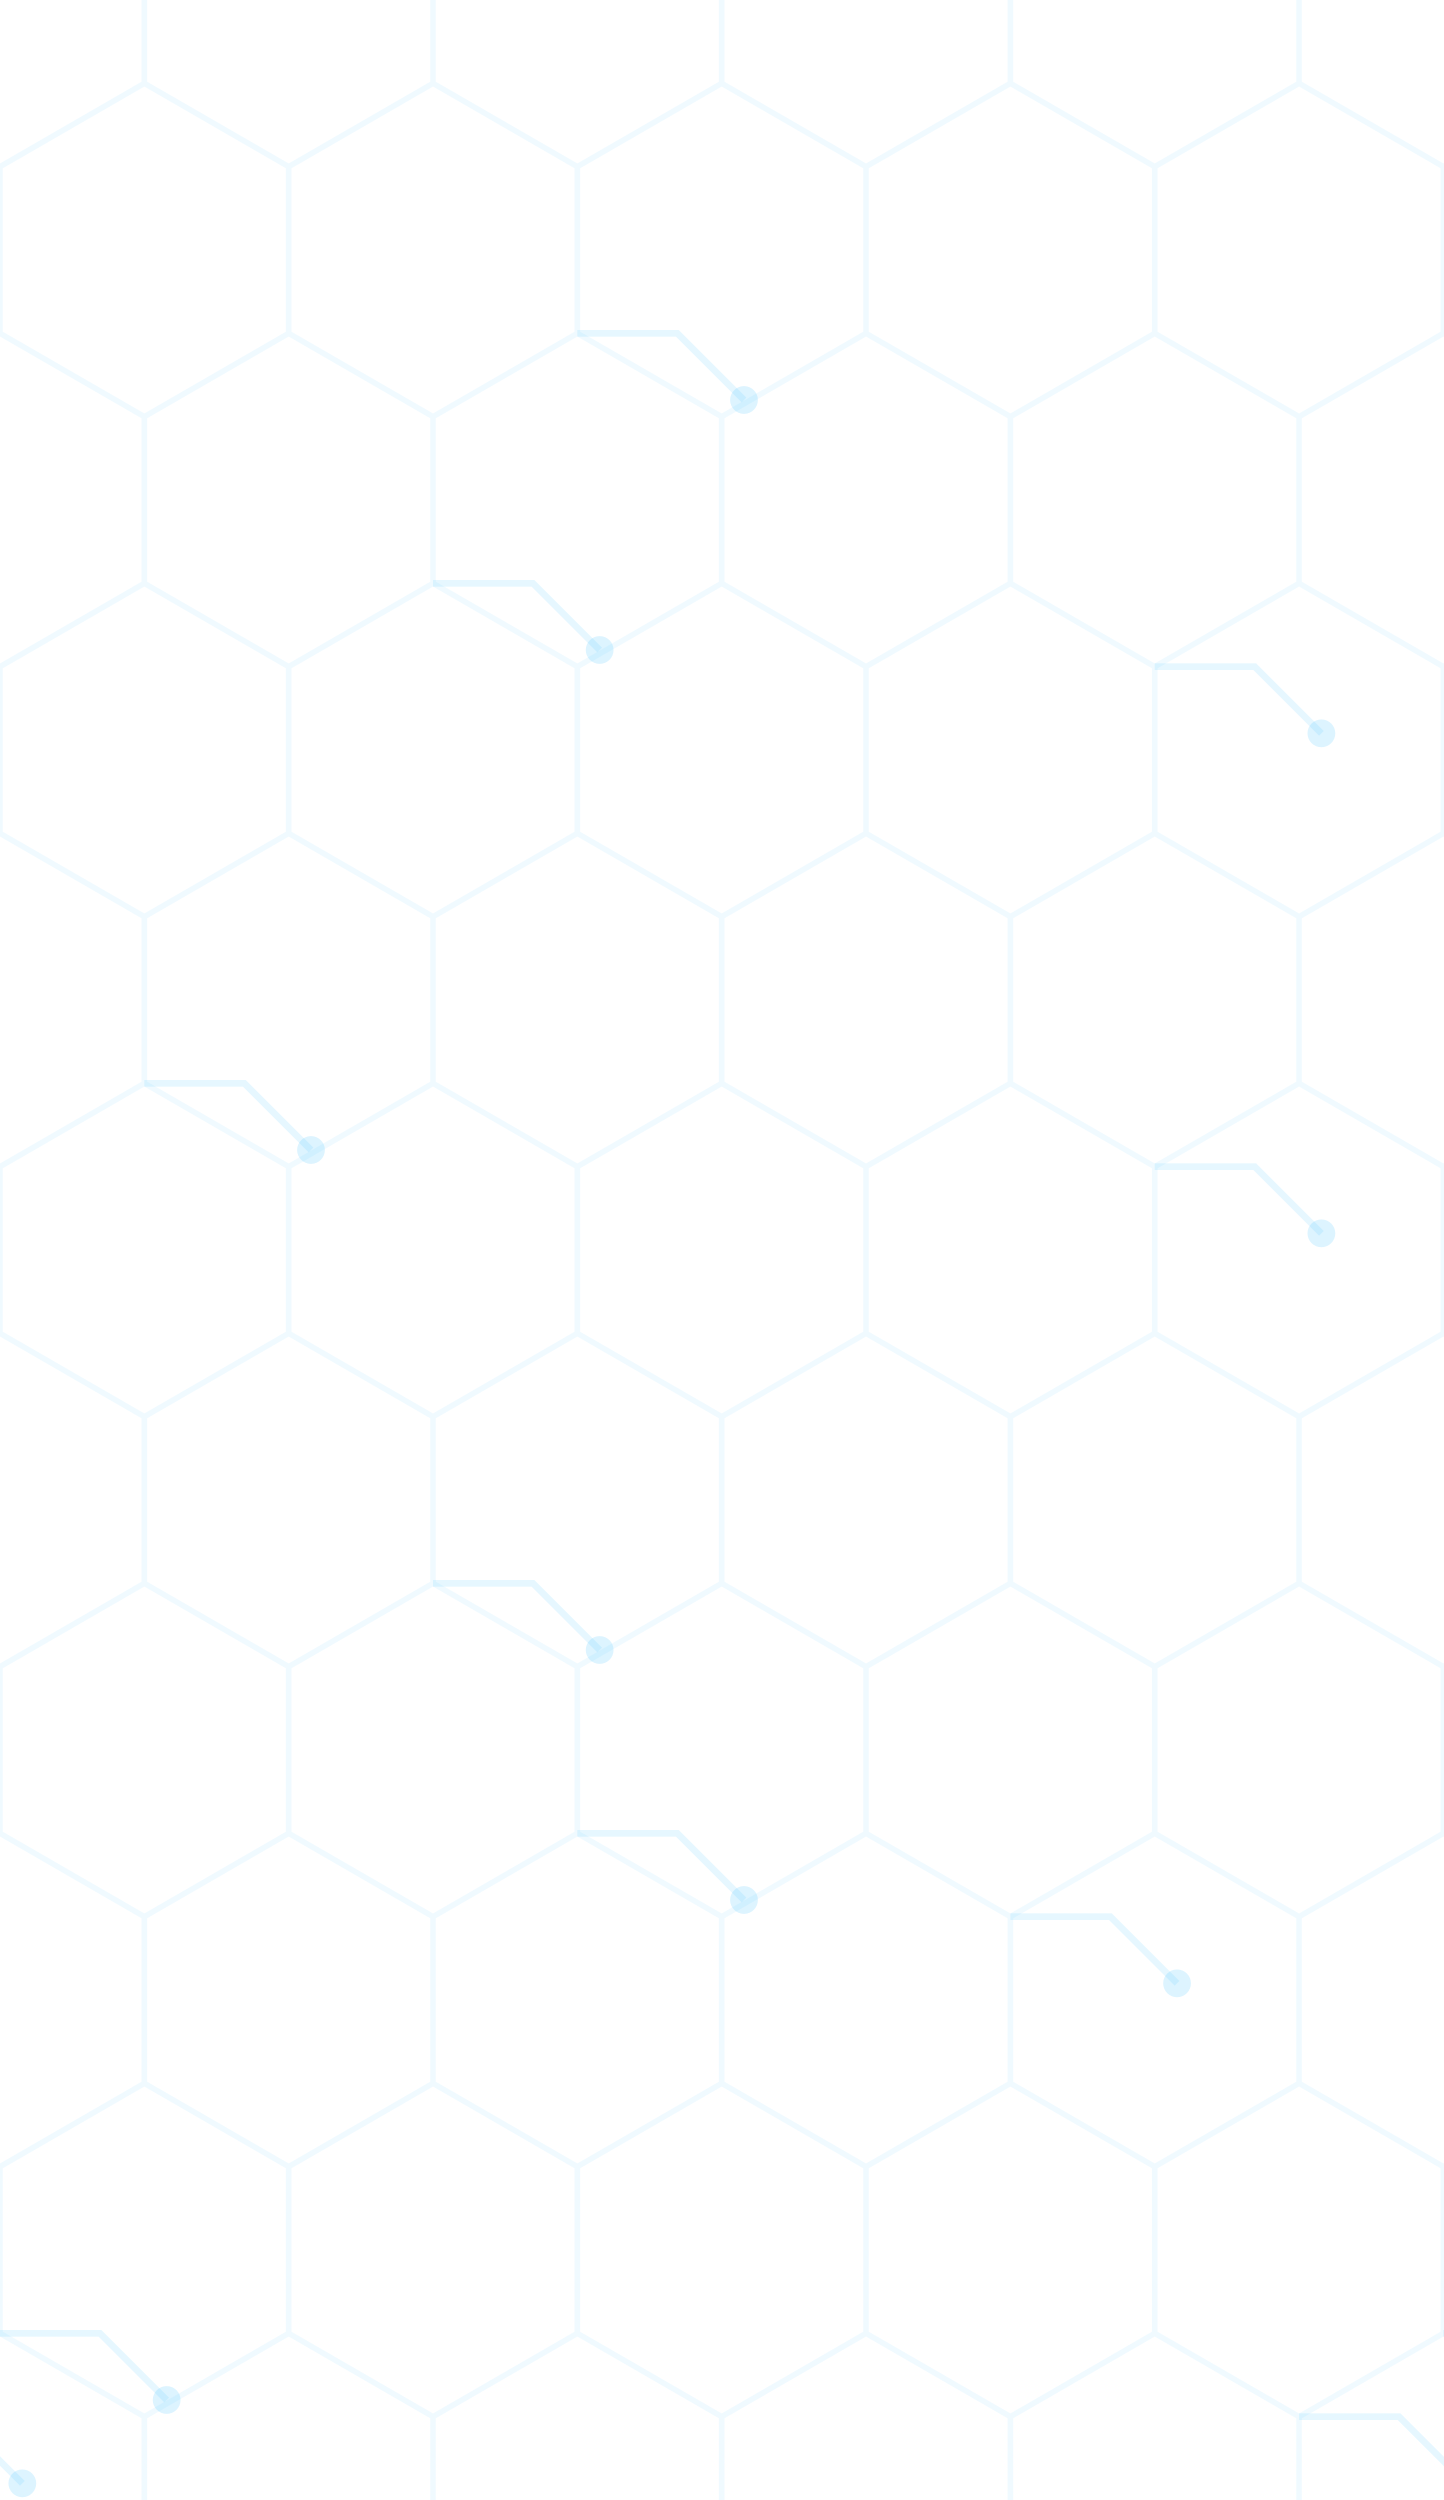
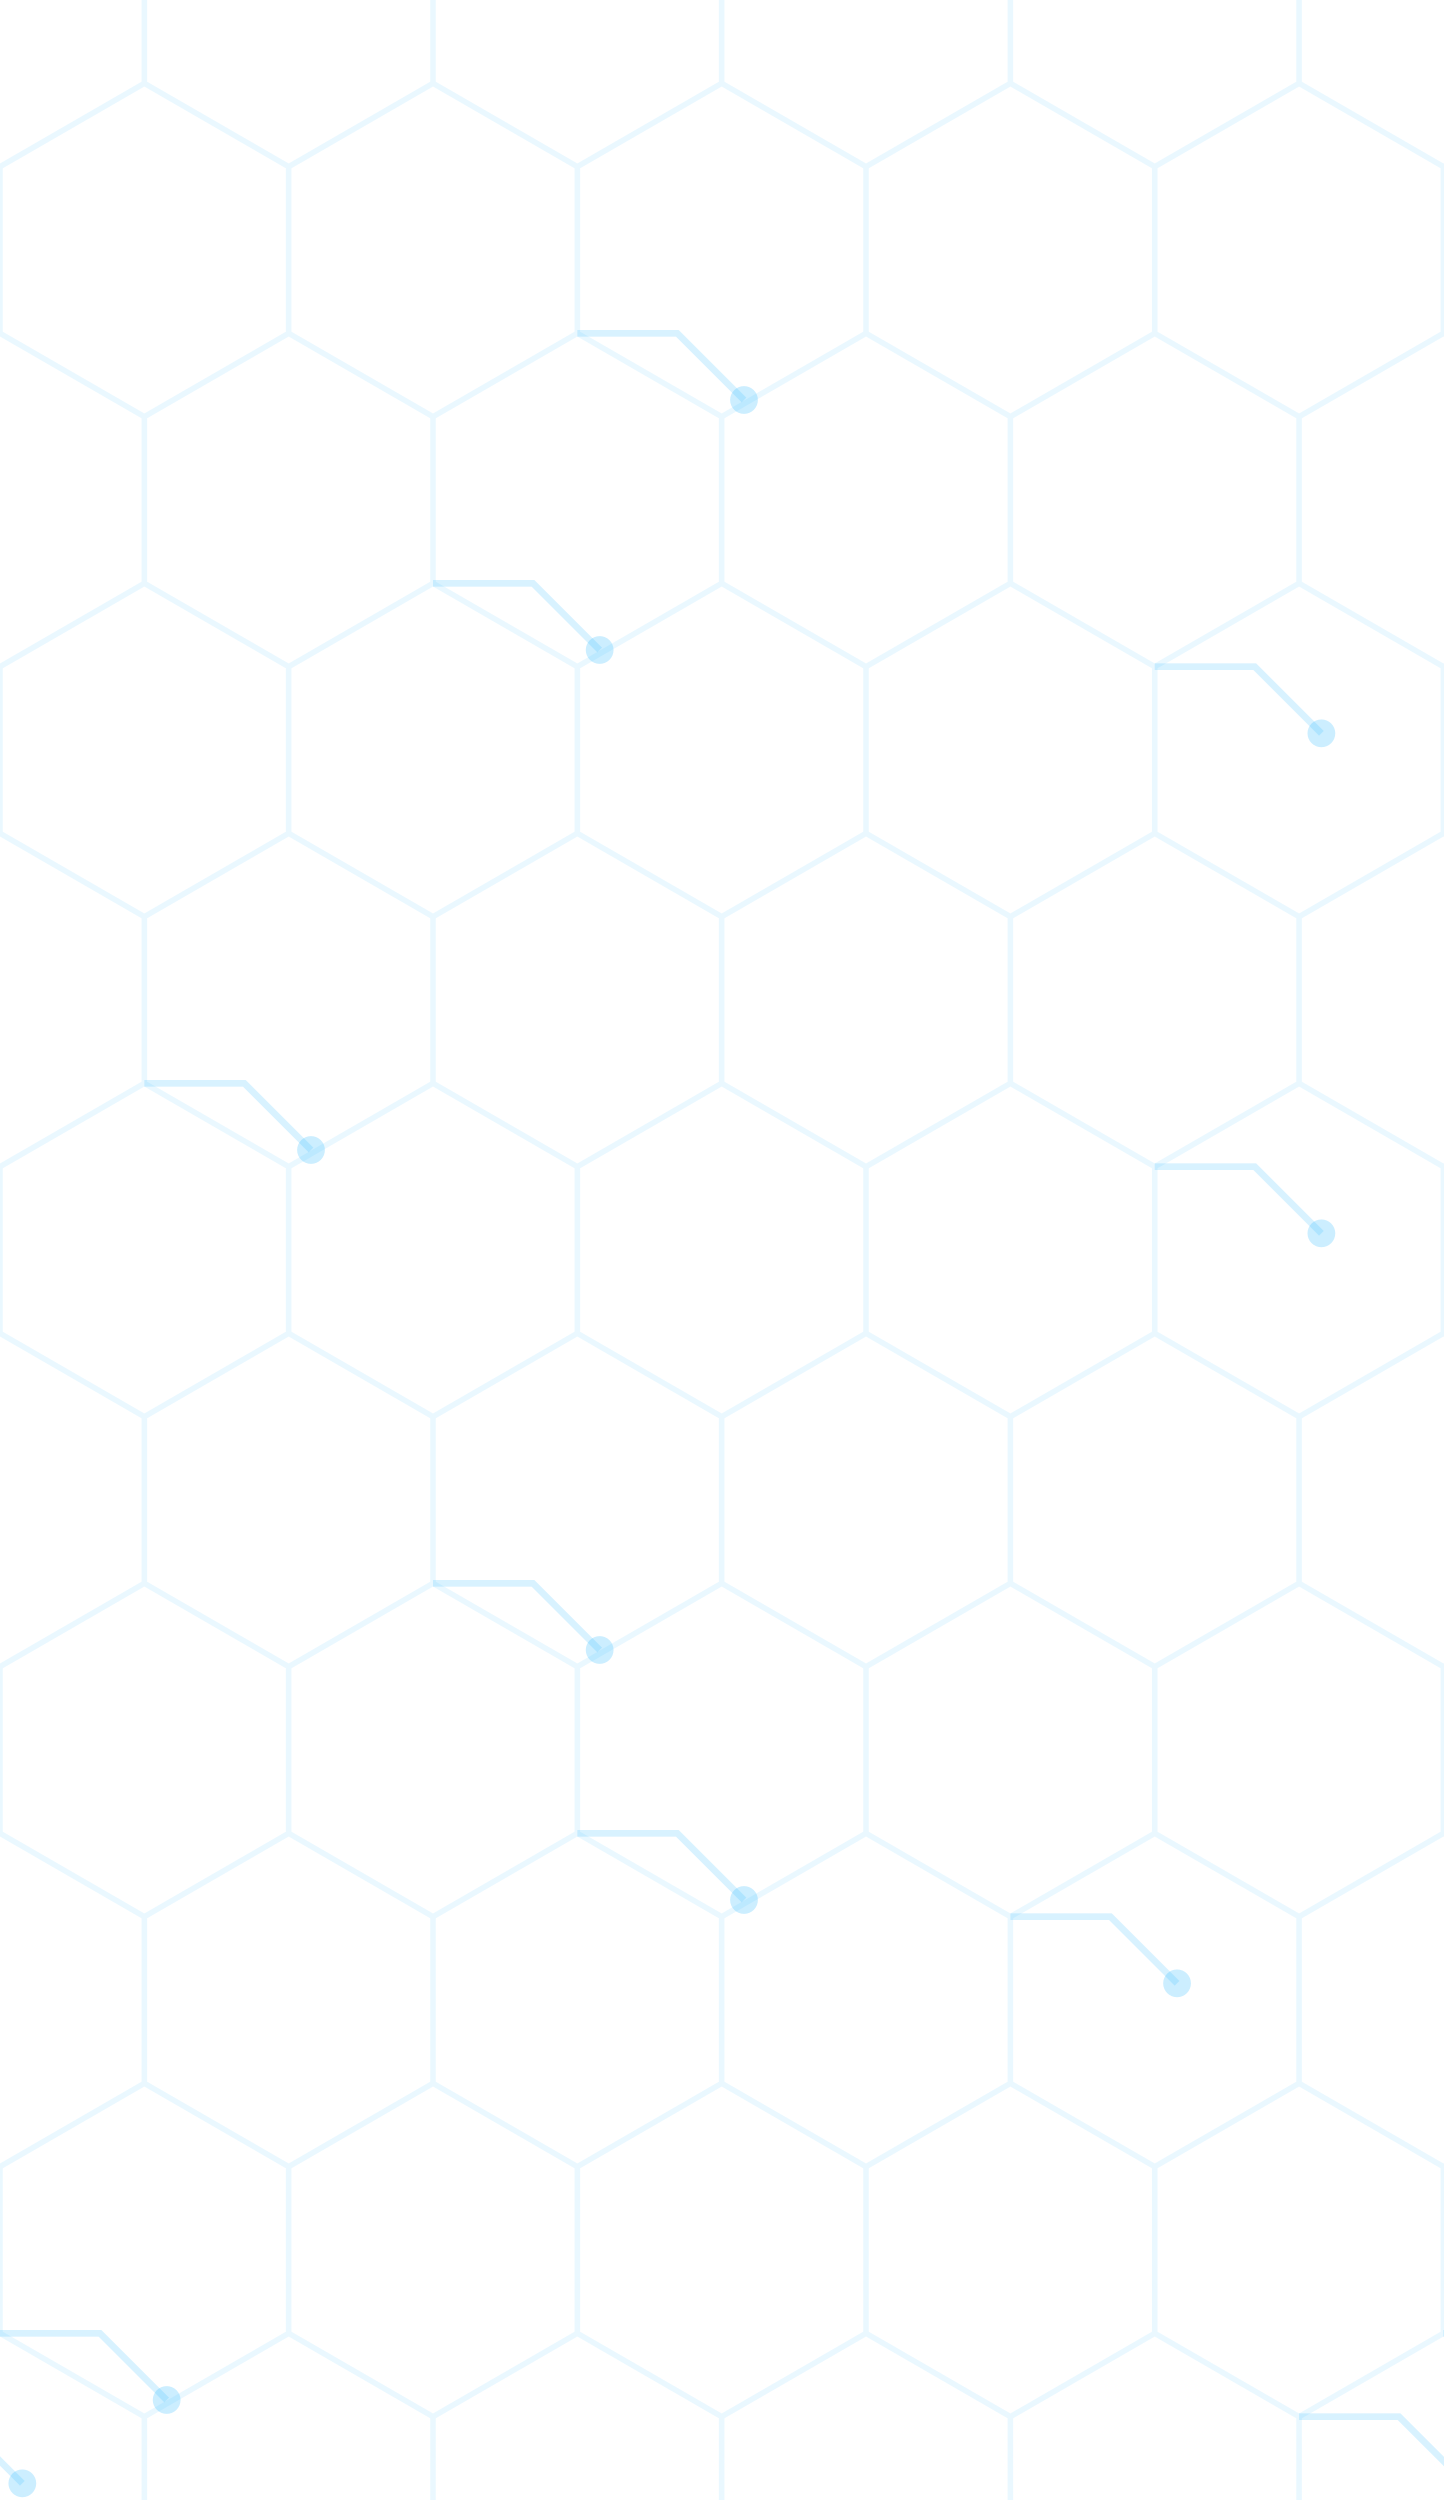
<svg xmlns="http://www.w3.org/2000/svg" width="259.81" height="450" viewBox="0 0 259.81 450">
-   <path d="M-25.98 -75L0 -60L0 -30L-25.98 -15L-51.96 -30L-51.96 -60ZM25.98 -75L51.96 -60L51.96 -30L25.98 -15L0 -30L0 -60ZM77.94 -75L103.92 -60L103.92 -30L77.94 -15L51.96 -30L51.96 -60ZM129.9 -75L155.88 -60L155.88 -30L129.9 -15L103.92 -30L103.92 -60ZM181.87 -75L207.85 -60L207.85 -30L181.87 -15L155.88 -30L155.88 -60ZM233.83 -75L259.81 -60L259.81 -30L233.83 -15L207.85 -30L207.85 -60ZM285.79 -75L311.77 -60L311.77 -30L285.79 -15L259.81 -30L259.81 -60ZM-51.96 -30L-25.98 -15L-25.98 15L-51.96 30L-77.94 15L-77.94 -15ZM0 -30L25.98 -15L25.98 15L0 30L-25.98 15L-25.98 -15ZM51.96 -30L77.94 -15L77.94 15L51.96 30L25.98 15L25.98 -15ZM103.92 -30L129.9 -15L129.9 15L103.92 30L77.94 15L77.94 -15ZM155.88 -30L181.87 -15L181.87 15L155.88 30L129.9 15L129.9 -15ZM207.85 -30L233.83 -15L233.83 15L207.85 30L181.87 15L181.87 -15ZM259.81 -30L285.79 -15L285.79 15L259.81 30L233.83 15L233.83 -15ZM-25.98 15L0 30L0 60L-25.98 75L-51.96 60L-51.96 30ZM25.98 15L51.96 30L51.96 60L25.98 75L0 60L0 30ZM77.94 15L103.92 30L103.92 60L77.94 75L51.96 60L51.96 30ZM129.9 15L155.88 30L155.88 60L129.9 75L103.92 60L103.92 30ZM181.87 15L207.85 30L207.85 60L181.87 75L155.88 60L155.88 30ZM233.83 15L259.81 30L259.81 60L233.83 75L207.85 60L207.85 30ZM285.79 15L311.77 30L311.77 60L285.79 75L259.81 60L259.81 30ZM-51.96 60L-25.98 75L-25.98 105L-51.96 120L-77.94 105L-77.94 75ZM0 60L25.98 75L25.98 105L0 120L-25.98 105L-25.98 75ZM51.96 60L77.94 75L77.94 105L51.96 120L25.98 105L25.98 75ZM103.92 60L129.9 75L129.9 105L103.92 120L77.94 105L77.94 75ZM155.88 60L181.87 75L181.87 105L155.88 120L129.9 105L129.9 75ZM207.85 60L233.83 75L233.83 105L207.85 120L181.87 105L181.87 75ZM259.81 60L285.79 75L285.79 105L259.81 120L233.83 105L233.83 75ZM-25.98 105L0 120L0 150L-25.98 165L-51.96 150L-51.96 120ZM25.98 105L51.96 120L51.96 150L25.98 165L0 150L0 120ZM77.94 105L103.92 120L103.92 150L77.94 165L51.96 150L51.96 120ZM129.9 105L155.88 120L155.88 150L129.9 165L103.92 150L103.92 120ZM181.87 105L207.85 120L207.85 150L181.87 165L155.88 150L155.88 120ZM233.83 105L259.81 120L259.81 150L233.83 165L207.85 150L207.85 120ZM285.79 105L311.77 120L311.77 150L285.79 165L259.81 150L259.81 120ZM-51.96 150L-25.98 165L-25.98 195L-51.96 210L-77.94 195L-77.94 165ZM0 150L25.98 165L25.98 195L0 210L-25.98 195L-25.98 165ZM51.96 150L77.94 165L77.94 195L51.96 210L25.98 195L25.98 165ZM103.92 150L129.9 165L129.9 195L103.92 210L77.94 195L77.94 165ZM155.88 150L181.87 165L181.87 195L155.88 210L129.9 195L129.9 165ZM207.85 150L233.83 165L233.83 195L207.85 210L181.87 195L181.87 165ZM259.81 150L285.79 165L285.79 195L259.81 210L233.83 195L233.83 165ZM-25.98 195L0 210L0 240L-25.98 255L-51.96 240L-51.96 210ZM25.98 195L51.96 210L51.96 240L25.98 255L0 240L0 210ZM77.94 195L103.92 210L103.92 240L77.94 255L51.96 240L51.96 210ZM129.9 195L155.88 210L155.88 240L129.9 255L103.92 240L103.92 210ZM181.87 195L207.85 210L207.85 240L181.87 255L155.88 240L155.88 210ZM233.83 195L259.81 210L259.81 240L233.83 255L207.85 240L207.85 210ZM285.79 195L311.77 210L311.77 240L285.79 255L259.81 240L259.81 210ZM-51.96 240L-25.98 255L-25.98 285L-51.96 300L-77.94 285L-77.94 255ZM0 240L25.98 255L25.98 285L0 300L-25.98 285L-25.98 255ZM51.96 240L77.94 255L77.94 285L51.96 300L25.98 285L25.98 255ZM103.92 240L129.9 255L129.9 285L103.92 300L77.94 285L77.94 255ZM155.88 240L181.87 255L181.87 285L155.88 300L129.9 285L129.9 255ZM207.85 240L233.83 255L233.83 285L207.85 300L181.87 285L181.87 255ZM259.81 240L285.79 255L285.79 285L259.81 300L233.83 285L233.83 255ZM-25.98 285L0 300L0 330L-25.98 345L-51.96 330L-51.96 300ZM25.98 285L51.96 300L51.96 330L25.98 345L0 330L0 300ZM77.94 285L103.92 300L103.92 330L77.94 345L51.96 330L51.96 300ZM129.9 285L155.88 300L155.88 330L129.9 345L103.92 330L103.92 300ZM181.87 285L207.85 300L207.85 330L181.87 345L155.88 330L155.88 300ZM233.83 285L259.81 300L259.81 330L233.83 345L207.85 330L207.85 300ZM285.79 285L311.77 300L311.77 330L285.79 345L259.81 330L259.81 300ZM-51.96 330L-25.98 345L-25.98 375L-51.96 390L-77.94 375L-77.94 345ZM0 330L25.98 345L25.98 375L0 390L-25.98 375L-25.98 345ZM51.96 330L77.94 345L77.94 375L51.96 390L25.98 375L25.98 345ZM103.92 330L129.9 345L129.9 375L103.92 390L77.94 375L77.94 345ZM155.88 330L181.87 345L181.87 375L155.88 390L129.9 375L129.9 345ZM207.85 330L233.83 345L233.83 375L207.85 390L181.87 375L181.87 345ZM259.81 330L285.79 345L285.79 375L259.81 390L233.83 375L233.83 345ZM-25.98 375L0 390L0 420L-25.98 435L-51.96 420L-51.96 390ZM25.98 375L51.96 390L51.96 420L25.98 435L0 420L0 390ZM77.94 375L103.92 390L103.92 420L77.94 435L51.96 420L51.96 390ZM129.9 375L155.88 390L155.88 420L129.9 435L103.92 420L103.92 390ZM181.87 375L207.85 390L207.85 420L181.87 435L155.88 420L155.88 390ZM233.83 375L259.81 390L259.81 420L233.83 435L207.85 420L207.85 390ZM285.79 375L311.77 390L311.77 420L285.79 435L259.81 420L259.81 390ZM-51.96 420L-25.98 435L-25.98 465L-51.96 480L-77.94 465L-77.94 435ZM0 420L25.98 435L25.98 465L0 480L-25.98 465L-25.98 435ZM51.96 420L77.94 435L77.94 465L51.96 480L25.98 465L25.98 435ZM103.92 420L129.9 435L129.9 465L103.92 480L77.94 465L77.94 435ZM155.88 420L181.87 435L181.87 465L155.88 480L129.9 465L129.9 435ZM207.85 420L233.83 435L233.83 465L207.85 480L181.87 465L181.87 435ZM259.81 420L285.79 435L285.79 465L259.81 480L233.83 465L233.83 435Z" fill="none" stroke="#2ab8ff" stroke-opacity=".07" stroke-width="1" />
-   <path d="M-25.98 -15H-7.98L4.02 -3M233.83 -15H251.83L263.83 -3M0 -30H18L30 -18M259.81 -30H277.81L289.81 -18M103.92 60H121.92L133.92 72M77.94 105H95.94L107.94 117M207.85 120H225.85L237.85 132M-51.96 210H-33.96L-21.96 222M207.85 210H225.85L237.85 222M25.98 195H43.98L55.98 207M285.79 195H303.79L315.79 207M77.94 285H95.94L107.94 297M103.92 330H121.92L133.92 342M181.87 345H199.87L211.87 357M-25.98 435H-7.98L4.02 447M233.83 435H251.83L263.83 447M0 420H18L30 432M259.81 420H277.81L289.81 432" fill="none" stroke="#2ab8ff" stroke-opacity=".12" stroke-width="1.2" />
-   <g fill="#2ab8ff" fill-opacity=".16">
+   <path d="M-25.98 -75L0 -60L0 -30L-25.98 -15L-51.96 -30L-51.96 -60ZM25.98 -75L51.96 -60L51.96 -30L25.98 -15L0 -30L0 -60ZM77.94 -75L103.92 -60L103.92 -30L77.94 -15L51.96 -30L51.96 -60ZM129.9 -75L155.88 -60L155.88 -30L129.9 -15L103.92 -30L103.92 -60ZM181.87 -75L207.85 -60L207.85 -30L181.87 -15L155.88 -30L155.88 -60ZM233.83 -75L259.81 -60L259.81 -30L233.83 -15L207.85 -30L207.85 -60ZM285.79 -75L311.77 -60L311.77 -30L285.79 -15L259.81 -30L259.81 -60ZM-51.96 -30L-25.98 -15L-25.98 15L-51.96 30L-77.94 15L-77.94 -15ZM0 -30L25.98 -15L25.98 15L0 30L-25.98 15L-25.98 -15ZM51.96 -30L77.94 -15L77.94 15L51.96 30L25.98 15L25.98 -15ZM103.92 -30L129.9 -15L129.9 15L103.92 30L77.94 15L77.94 -15ZM155.88 -30L181.87 -15L181.87 15L155.88 30L129.9 15L129.9 -15ZM207.85 -30L233.83 -15L233.83 15L207.85 30L181.87 15L181.87 -15ZM259.81 -30L285.79 -15L285.79 15L259.81 30L233.83 15L233.83 -15ZM-25.98 15L0 30L0 60L-25.98 75L-51.96 60L-51.96 30ZM25.98 15L51.96 30L51.96 60L25.98 75L0 60L0 30ZM77.94 15L103.92 30L103.92 60L77.94 75L51.96 60L51.96 30ZM129.9 15L155.88 30L155.88 60L129.9 75L103.92 60L103.92 30ZM181.87 15L207.85 30L207.85 60L181.87 75L155.88 60L155.88 30ZM233.83 15L259.81 30L259.81 60L233.83 75L207.85 60L207.85 30ZM285.79 15L311.77 30L311.77 60L285.79 75L259.81 60L259.81 30ZM-51.96 60L-25.98 75L-25.98 105L-51.96 120L-77.94 105L-77.94 75ZM0 60L25.98 75L25.98 105L0 120L-25.98 105L-25.98 75ZM51.96 60L77.94 75L77.94 105L51.96 120L25.98 105L25.98 75ZM103.92 60L129.9 75L129.9 105L103.92 120L77.94 105L77.94 75ZM155.88 60L181.87 75L181.87 105L155.88 120L129.9 105L129.9 75ZM207.85 60L233.83 75L233.83 105L207.85 120L181.87 105L181.87 75ZM259.81 60L285.79 75L285.79 105L259.81 120L233.83 105L233.83 75ZM-25.98 105L0 120L0 150L-25.98 165L-51.96 150L-51.96 120ZM25.98 105L51.96 120L51.96 150L25.98 165L0 150L0 120ZM77.94 105L103.92 120L103.92 150L77.94 165L51.96 150L51.96 120ZM129.9 105L155.88 120L155.88 150L129.9 165L103.92 150L103.92 120ZM181.87 105L207.85 120L207.85 150L181.87 165L155.88 150L155.88 120ZM233.83 105L259.81 120L259.81 150L233.83 165L207.85 150L207.85 120ZM285.79 105L311.77 120L311.77 150L285.79 165L259.81 150L259.81 120ZM-51.96 150L-25.98 165L-25.98 195L-51.96 210L-77.94 195L-77.94 165ZM0 150L25.98 165L25.98 195L0 210L-25.98 195L-25.98 165ZM51.96 150L77.94 165L77.94 195L51.96 210L25.98 195L25.98 165ZM103.92 150L129.9 165L129.9 195L103.92 210L77.94 195L77.94 165ZM155.88 150L181.87 165L181.87 195L155.88 210L129.9 195L129.9 165ZM207.85 150L233.83 165L233.83 195L207.85 210L181.87 195L181.87 165ZM259.81 150L285.79 165L285.79 195L259.81 210L233.83 195L233.83 165ZM-25.98 195L0 210L0 240L-25.98 255L-51.96 240L-51.96 210ZM25.98 195L51.96 210L51.96 240L25.98 255L0 240L0 210ZM77.94 195L103.92 210L103.92 240L77.94 255L51.96 240L51.96 210ZM129.9 195L155.88 210L155.88 240L129.9 255L103.92 240L103.92 210ZM181.87 195L207.85 210L207.85 240L181.87 255L155.88 240L155.88 210ZM233.83 195L259.81 210L259.81 240L233.83 255L207.85 240L207.85 210ZM285.79 195L311.77 210L311.77 240L285.79 255L259.81 240L259.81 210ZM-51.96 240L-25.98 255L-25.98 285L-51.96 300L-77.94 285L-77.94 255ZM0 240L25.98 255L25.98 285L0 300L-25.98 285L-25.98 255ZM51.96 240L77.94 255L77.94 285L51.96 300L25.98 285L25.98 255ZM103.92 240L129.9 255L129.9 285L103.92 300L77.94 285L77.94 255ZM155.88 240L181.87 255L181.87 285L155.88 300L129.9 285L129.9 255ZM207.85 240L233.83 255L233.83 285L207.85 300L181.87 285L181.87 255ZM259.81 240L285.79 255L285.79 285L259.81 300L233.83 285L233.83 255ZM-25.98 285L0 300L0 330L-25.98 345L-51.96 330L-51.96 300ZM25.98 285L51.96 300L51.96 330L25.98 345L0 330L0 300ZM77.94 285L103.92 300L103.92 330L77.94 345L51.96 330L51.96 300ZM129.9 285L155.88 300L155.88 330L129.9 345L103.92 330L103.92 300ZM181.87 285L207.85 300L207.85 330L181.87 345L155.88 330L155.88 300ZM233.83 285L259.81 300L259.81 330L233.83 345L207.85 330L207.85 300ZM285.79 285L311.77 300L311.77 330L285.79 345L259.81 330L259.81 300ZM-51.96 330L-25.98 345L-25.98 375L-51.96 390L-77.94 375L-77.94 345ZM0 330L25.98 345L25.98 375L0 390L-25.98 375L-25.98 345ZM51.96 330L77.94 345L77.94 375L51.96 390L25.98 375L25.98 345ZM103.92 330L129.9 345L129.9 375L103.92 390L77.94 375L77.94 345ZM155.88 330L181.87 345L181.87 375L155.88 390L129.9 375L129.9 345ZM207.85 330L233.83 345L233.83 375L207.85 390L181.87 375L181.87 345ZM259.81 330L285.79 345L285.79 375L259.81 390L233.83 375L233.83 345ZM-25.98 375L0 390L0 420L-25.98 435L-51.96 420L-51.96 390ZM25.98 375L51.96 390L51.96 420L25.98 435L0 420L0 390ZM77.94 375L103.92 390L103.92 420L77.94 435L51.96 420L51.96 390ZM129.9 375L155.88 390L155.88 420L129.9 435L103.92 420L103.92 390ZM181.87 375L207.85 390L207.85 420L181.87 435L155.88 420L155.88 390ZM233.83 375L259.81 390L259.81 420L233.83 435L207.85 420L207.85 390ZM285.79 375L311.77 390L311.77 420L285.79 435L259.81 420L259.81 390ZM-51.96 420L-25.98 435L-25.98 465L-51.96 480L-77.94 465L-77.94 435ZM0 420L25.98 435L25.98 465L0 480L-25.98 465L-25.98 435ZM51.96 420L77.94 435L77.94 465L51.96 480L25.98 465L25.98 435ZM103.92 420L129.9 435L129.9 465L103.92 480L77.94 465L77.94 435ZM155.88 420L181.87 435L181.87 465L155.88 480L129.9 465L129.9 435ZM207.85 420L233.83 435L233.83 465L207.85 480L181.87 465L181.87 435ZM259.81 420L285.79 435L285.79 465L259.81 480L233.83 465L233.83 435Z" fill="none" stroke="#2ab8ff" stroke-opacity=".1" stroke-width="1" />
+   <path d="M-25.98 -15H-7.98L4.02 -3M233.83 -15H251.83L263.83 -3M0 -30H18L30 -18M259.81 -30H277.81L289.81 -18M103.92 60H121.92L133.92 72M77.94 105H95.94L107.94 117M207.85 120H225.85L237.85 132M-51.96 210H-33.96L-21.96 222M207.85 210H225.85L237.85 222M25.98 195H43.98L55.98 207M285.79 195H303.79L315.79 207M77.94 285H95.94L107.94 297M103.92 330H121.92L133.92 342M181.87 345H199.87L211.87 357M-25.98 435H-7.98L4.02 447M233.83 435H251.83L263.83 447M0 420H18L30 432M259.81 420H277.81L289.81 432" fill="none" stroke="#2ab8ff" stroke-opacity=".18" stroke-width="1.2" />
+   <g fill="#2ab8ff" fill-opacity=".24">
    <circle cx="4.02" cy="-3" r="2.5" />
    <circle cx="263.83" cy="-3" r="2.5" />
    <circle cx="30" cy="-18" r="2.5" />
    <circle cx="289.81" cy="-18" r="2.5" />
    <circle cx="133.92" cy="72" r="2.5" />
    <circle cx="107.94" cy="117" r="2.5" />
    <circle cx="237.85" cy="132" r="2.5" />
    <circle cx="-21.96" cy="222" r="2.5" />
    <circle cx="237.85" cy="222" r="2.5" />
    <circle cx="55.98" cy="207" r="2.5" />
    <circle cx="315.79" cy="207" r="2.5" />
    <circle cx="107.94" cy="297" r="2.5" />
    <circle cx="133.92" cy="342" r="2.5" />
    <circle cx="211.87" cy="357" r="2.5" />
    <circle cx="4.02" cy="447" r="2.5" />
    <circle cx="263.83" cy="447" r="2.5" />
    <circle cx="30" cy="432" r="2.5" />
    <circle cx="289.81" cy="432" r="2.5" />
  </g>
</svg>
